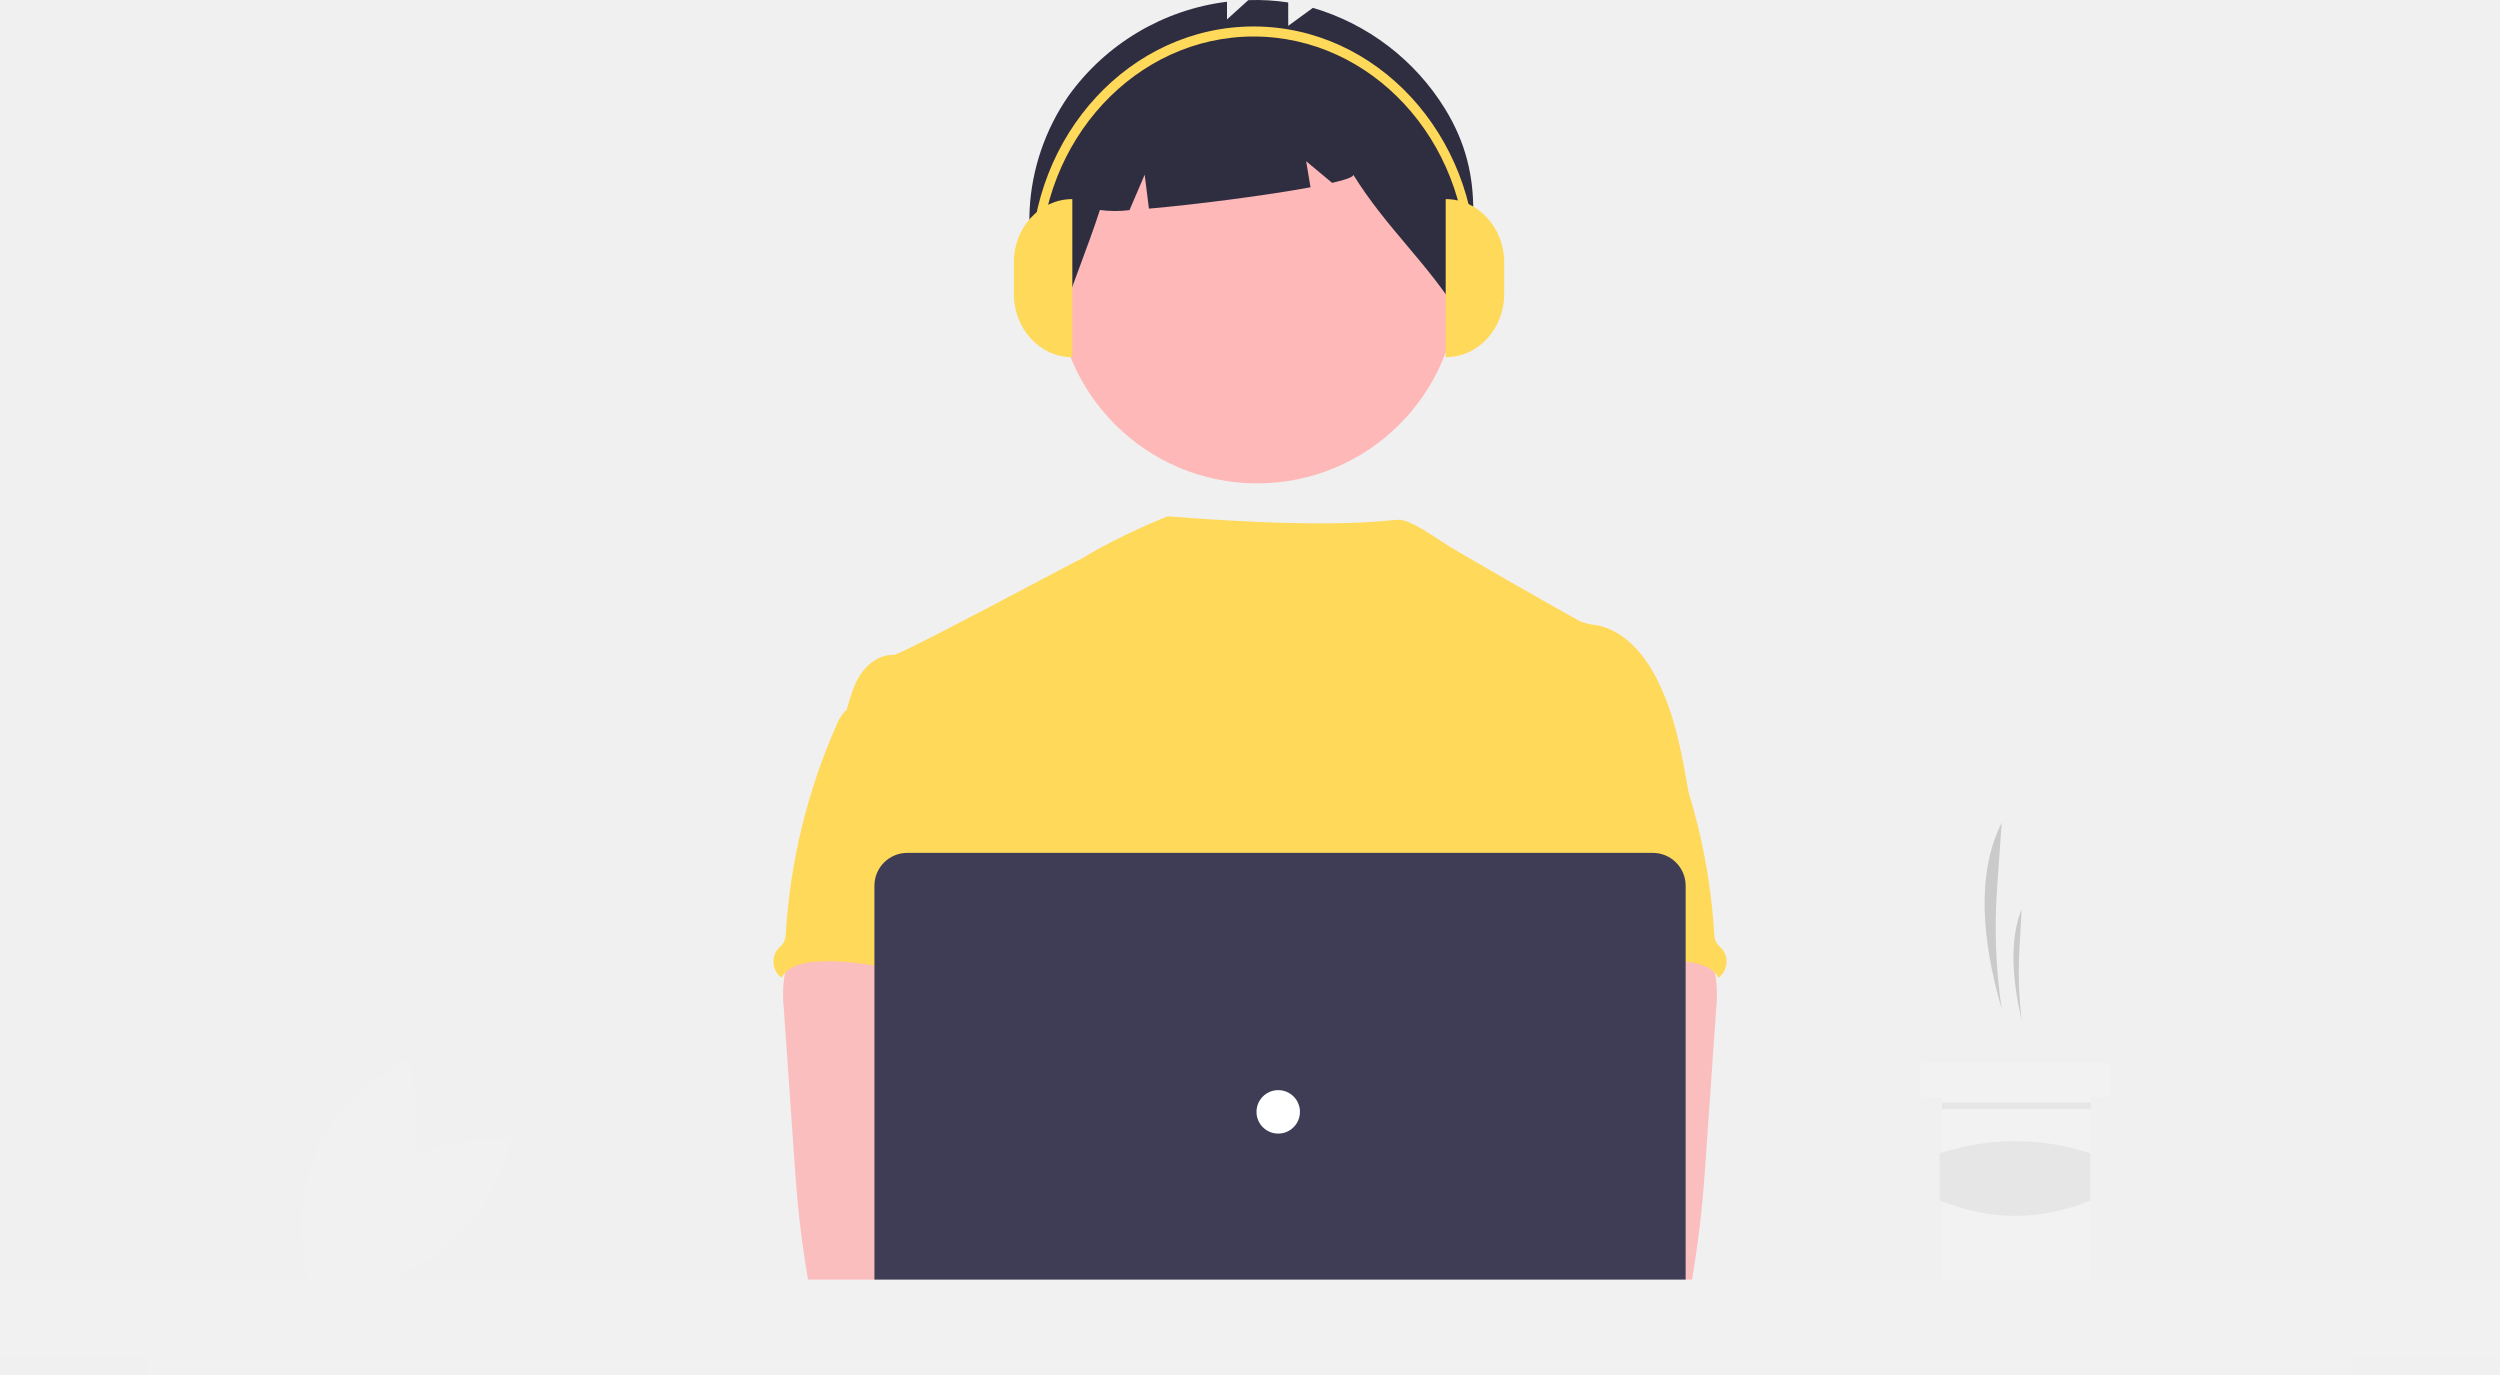
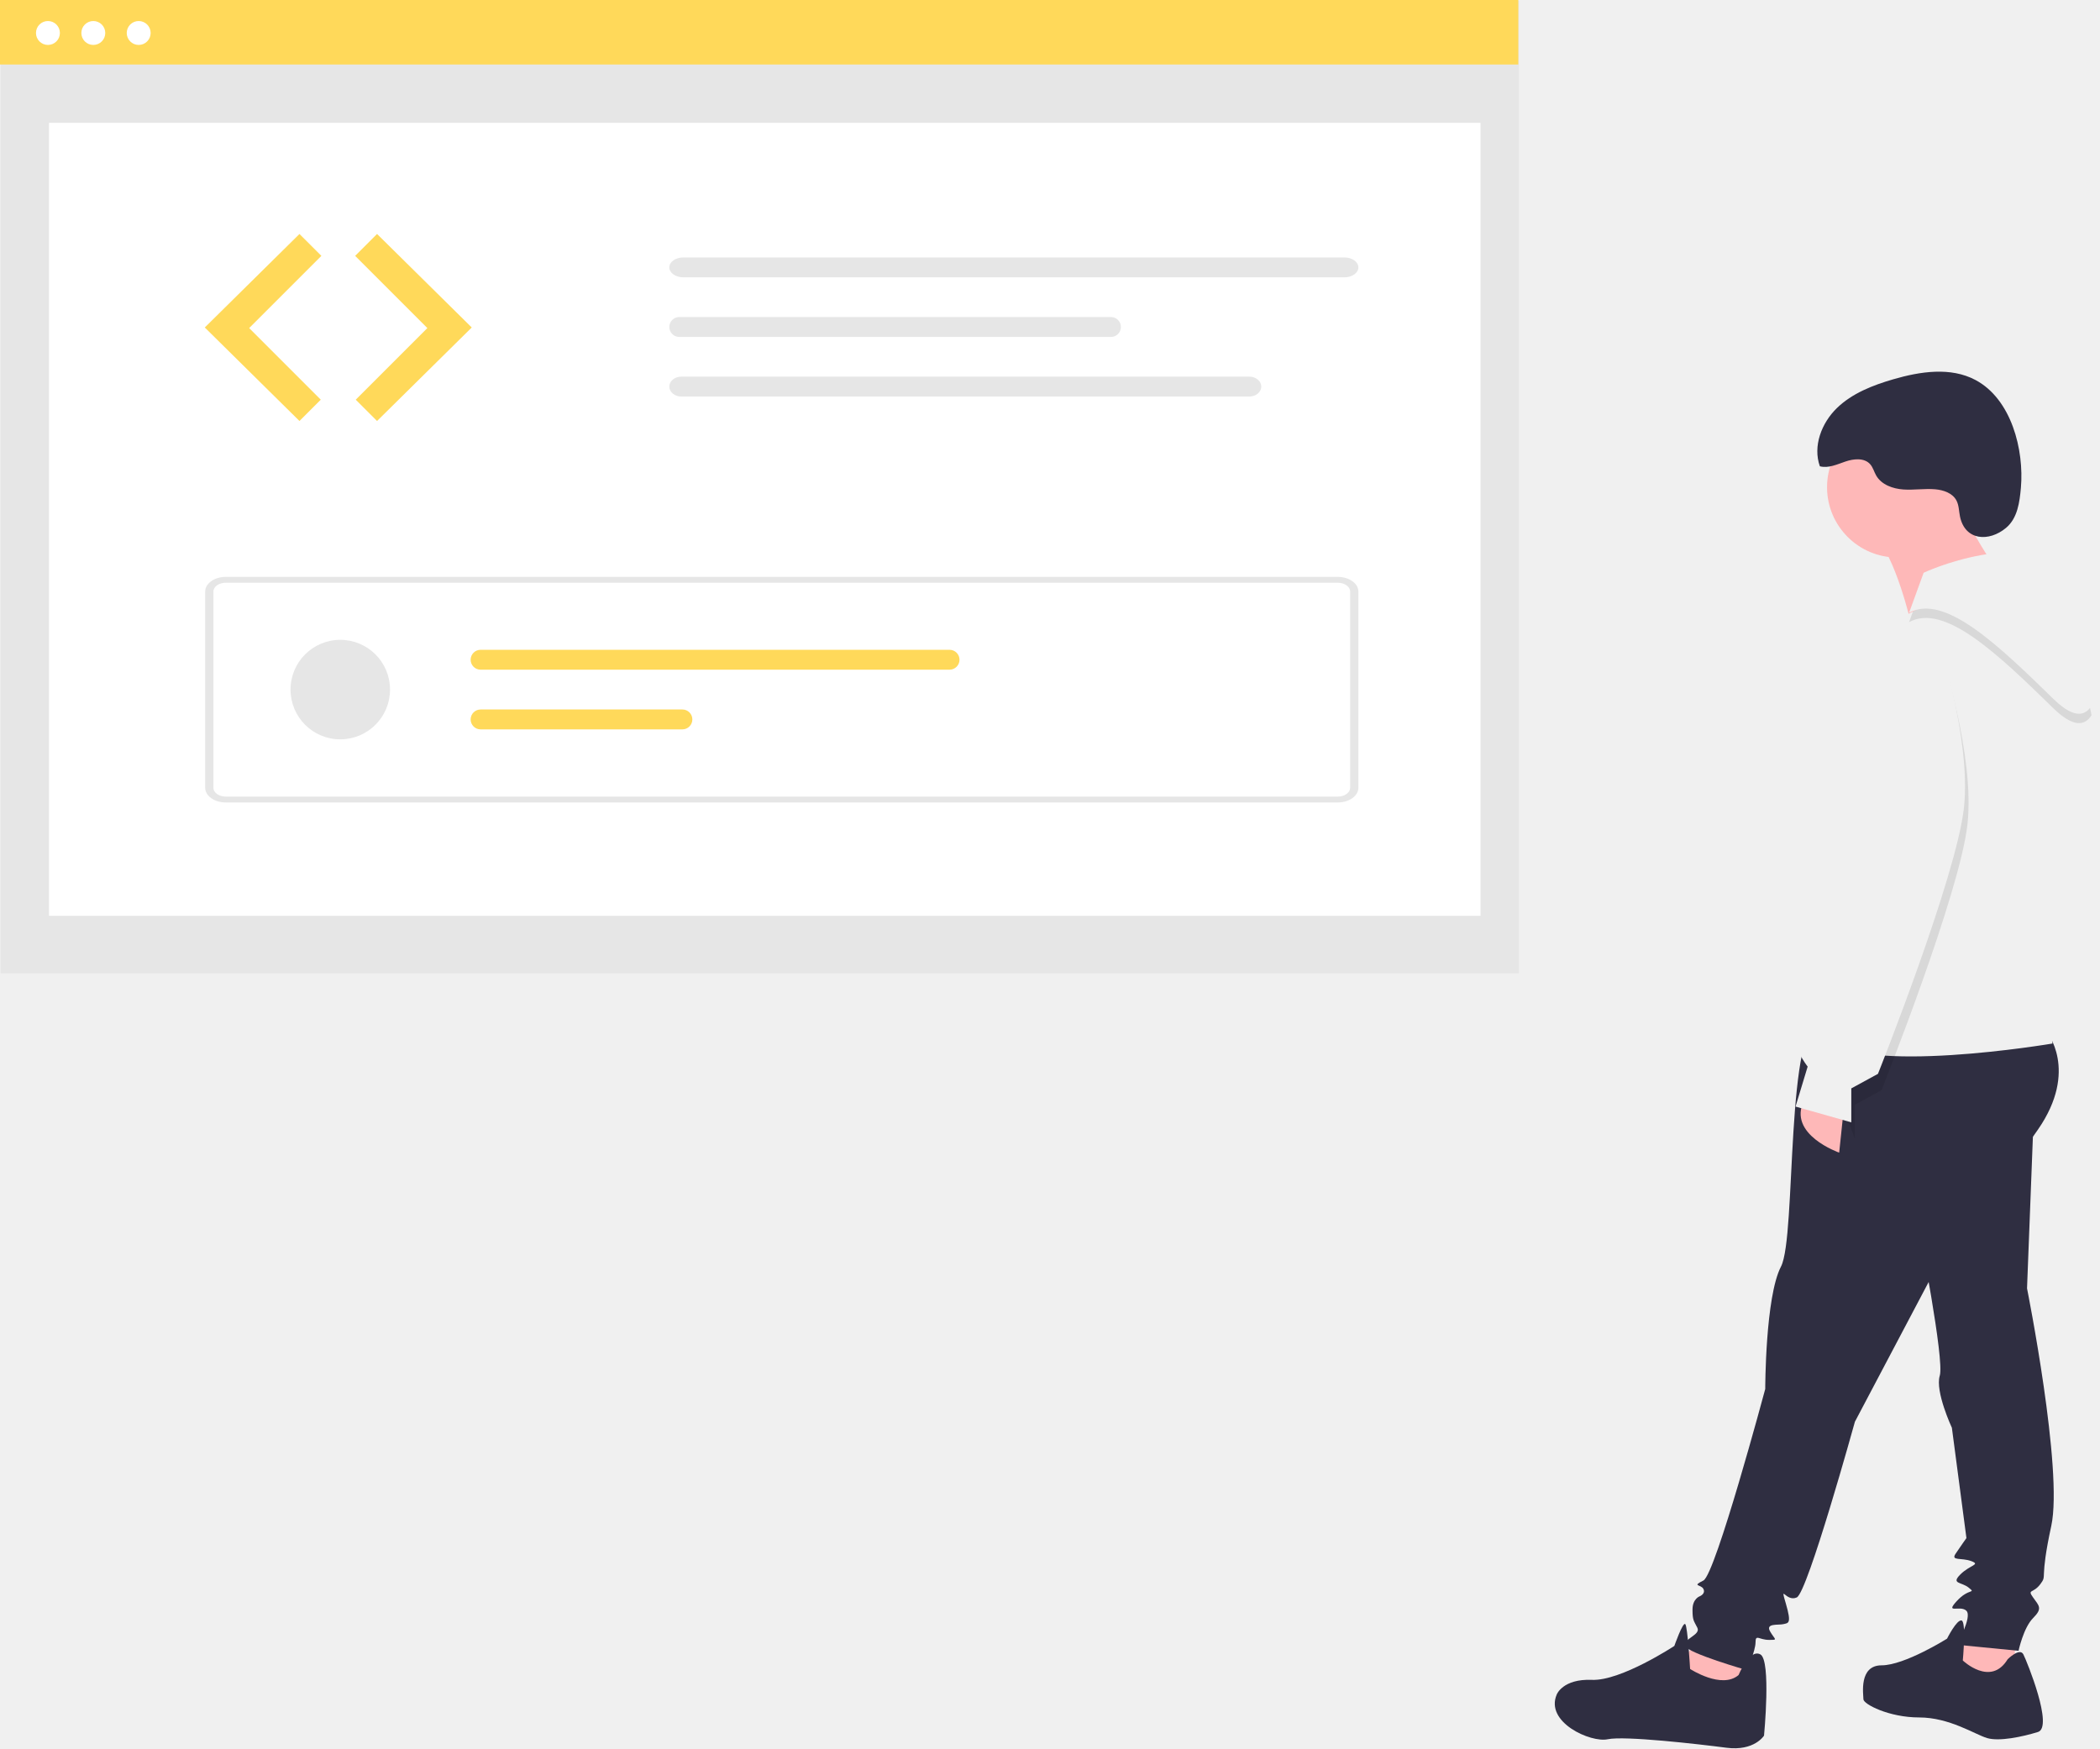
- <svg xmlns="http://www.w3.org/2000/svg" data-name="Layer 1" width="878.63" height="483" viewBox="0 0 878.63 483">
-   <path d="M294.716,621.203c-19.511,14.544-25.04,40.135-25.04,40.135s26.104,2.009,45.615-12.535,25.04-40.135,25.04-40.135S314.227,606.659,294.716,621.203Z" transform="translate(-160.6848 -208.5)" fill="#f1f1f1" />
-   <path d="M302.844,628.032c-9.377,22.456-32.862,34.028-32.862,34.028s-8.281-24.837,1.096-47.293,32.862-34.028,32.862-34.028S312.221,605.576,302.844,628.032Z" transform="translate(-160.6848 -208.5)" fill="#f1f1f1" />
-   <path d="M864.187,563.114h0a194.657,194.657,0,0,1-1.633-42.195l1.633-23.307h0c-9,17.908-6.966,41.479,0,65.502Z" transform="translate(-160.6848 -208.5)" fill="#cacaca" />
-   <path d="M871.205,567.013h0a143.091,143.091,0,0,1-.786-25.116l.786-13.873h0C866.875,538.683,867.854,552.713,871.205,567.013Z" transform="translate(-160.6848 -208.5)" fill="#cacaca" />
-   <path d="M902.401,584.17v7.798a2.352,2.352,0,0,1-2.339,2.339h-3.899a.777.777,0,0,0-.78.78v63.943a2.351,2.351,0,0,1-2.339,2.339H845.476a2.341,2.341,0,0,1-2.339-2.339V595.087a.782.782,0,0,0-.78-.78H837.678a2.341,2.341,0,0,1-2.339-2.339v-7.798a2.336,2.336,0,0,1,2.339-2.339h62.383A2.346,2.346,0,0,1,902.401,584.17Z" transform="translate(-160.6848 -208.5)" fill="#f2f2f2" />
-   <rect x="682.522" y="387.445" width="52.246" height="2.339" fill="#e6e6e6" />
-   <path d="M895.383,630.369c-17.483,7.235-35.156,7.315-53.026,0v-16.481a83.274,83.274,0,0,1,53.026,0Z" transform="translate(-160.6848 -208.5)" fill="#e6e6e6" />
-   <circle id="fff0188c-9915-4c0d-8339-9317a77083e8" data-name="Ellipse 276" cx="441.853" cy="99.211" r="70.666" fill="#feb8b8" />
-   <path id="ac220ed6-7c3f-4d1e-8d82-3295770c496a-393" data-name="Path 1461" d="M668.54,246.746a81.614,81.614,0,0,0-46.43-35.492l-8.675,6.331v-8.22a75.123,75.123,0,0,0-14.032-.817l-7.485,6.772V209.11a80.834,80.834,0,0,0-55.763,33.169c-16.254,23.432-18.998,56.032-3.011,79.652,4.388-13.487,9.715-26.142,14.104-39.628a39.916,39.916,0,0,0,10.399.05l5.339-12.459,1.492,11.931c16.55-1.441,41.096-4.607,56.785-7.508l-1.526-9.154,9.128,7.606c4.806-1.106,7.66-2.11,7.425-2.877,11.668,18.811,25.948,30.826,37.616,49.637C678.337,293.006,683.437,270.951,668.54,246.746Z" transform="translate(-160.6848 -208.5)" fill="#2f2e41" />
-   <path d="M754.52,489.43c-2.43-14.619-4.936-29.519-11.731-42.689-4.466-8.626-11.554-16.847-21.11-18.552a20.422,20.422,0,0,1-5.497-1.272c-2.8-1.349-40.425-22.827-46.405-26.568-5.135-3.212-13.24-9.158-17.327-9.158-4.112-.09-19.878,3.579-81.414-1.231,0,0-16.905,6.663-29.985,14.743-.198-.131-63.869,34.06-66.261,33.97-4.53-.191-8.741,2.71-11.338,6.362-2.596,3.652-3.814,8.174-5.089,12.546,13.907,30.97,26.631,61.98,40.539,92.95a7.931,7.931,0,0,1,1.006,3.815,9.31,9.31,0,0,1-1.73,3.815c-6.82,10.956-6.603,24.736-5.858,37.613.746,12.877,1.668,26.478-4.087,38.02-1.565,3.169-3.601,6.069-5.089,9.238-3.486,7.177-4.746,30.131-2.71,37.842l255.121,7.309C730.067,673.102,754.52,489.43,754.52,489.43Z" transform="translate(-160.6848 -208.5)" fill="#ffd95a" />
-   <path id="bb46eb08-8e3e-4ac5-913b-26d221d967b9-394" data-name="Path 1421" d="M436.31,551.903a45.043,45.043,0,0,0-.153,11.109l3.657,52.513c.343,4.949.681,9.887,1.146,14.824.877,9.581,2.188,19.086,3.815,28.578a5.09,5.09,0,0,0,5.216,4.949c16.096,3.406,32.726,3.27,49.153,2.342,25.067-1.399,89.198-4.046,93.116-9.136s1.635-13.322-3.474-17.438-89.739-14.149-89.739-14.149c.827-6.553,3.321-12.724,5.688-18.946,4.25-11.035,8.22-22.432,8.297-34.253s-4.377-24.25-14.061-31.022c-7.966-5.56-18.221-6.591-27.928-6.362-7.062.203-19.265-1.489-25.716,1.272C440.223,538.431,437.264,546.905,436.31,551.903Z" transform="translate(-160.6848 -208.5)" fill="#fbbebe" />
-   <path id="efe93a1e-ccdd-49fd-af5f-e26394aa0937-395" data-name="Path 1430" d="M457.627,458.523a13.17,13.17,0,0,0-2.824,4.518A213.588,213.588,0,0,0,436.862,536.356a7.329,7.329,0,0,1-.827,3.55,15.535,15.535,0,0,1-1.87,2.023,7.024,7.024,0,0,0,.84,9.898q.173.146.356.281c2.099-3.951,7.125-5.242,11.592-5.586,21.389-1.692,42.282,8.259,63.734,7.508-1.514-5.23-3.691-10.256-4.925-15.548-5.459-23.502,8.156-49.089-.191-71.726-1.667-4.53-4.453-8.983-8.843-10.968a23.555,23.555,0,0,0-5.662-1.499c-5.421-.98-16.212-5.166-21.453-3.486-1.935.624-2.697,2.443-4.301,3.542C462.877,455.902,459.646,456.474,457.627,458.523Z" transform="translate(-160.6848 -208.5)" fill="#ffd95a" />
-   <path id="a38c3c09-000b-42b7-8619-0229d8aff5e9-396" data-name="Path 1421" d="M754.672,536.183c-6.451-2.762-18.653-1.069-25.716-1.272-9.707-.229-19.962.802-27.928,6.362-9.684,6.772-14.137,19.201-14.061,31.022s4.046,23.218,8.297,34.253c2.366,6.222,4.861,12.393,5.688,18.946,0,0-84.63,10.034-89.739,14.149s-7.392,12.348-3.474,17.438,126.173,10.2,142.269,6.794a5.09,5.09,0,0,0,5.216-4.949c1.627-9.491,2.937-18.996,3.815-28.578.465-4.937.802-9.874,1.146-14.824l3.657-52.513a45.043,45.043,0,0,0-.153-11.109C762.736,546.905,759.777,538.431,754.672,536.183Z" transform="translate(-160.6848 -208.5)" fill="#fbbebe" />
-   <path id="bd3879bf-5d05-49be-b690-c4d97e29a2ab-397" data-name="Path 1430" d="M734.687,454.346c-1.603-1.099-2.366-2.918-4.301-3.542-5.241-1.68-16.032,2.507-21.453,3.486a23.555,23.555,0,0,0-5.662,1.499c-4.389,1.985-7.175,6.438-8.843,10.968-8.347,22.637,5.268,48.224-.191,71.726-1.234,5.293-3.411,10.318-4.925,15.548,21.453.751,42.346-9.2,63.734-7.508,4.467.343,9.493,1.635,11.592,5.586q.183-.135.356-.281a7.024,7.024,0,0,0,.84-9.898,15.535,15.535,0,0,1-1.87-2.023,7.329,7.329,0,0,1-.827-3.55,213.588,213.588,0,0,0-17.941-73.316,13.17,13.17,0,0,0-2.824-4.518C740.354,456.474,737.123,455.902,734.687,454.346Z" transform="translate(-160.6848 -208.5)" fill="#ffd95a" />
-   <circle cx="420.924" cy="438.81" r="19.073" fill="#fbbebe" />
-   <circle cx="463.156" cy="438.81" r="19.073" fill="#fbbebe" />
-   <path d="M741.572,690.288H479.542a11.552,11.552,0,0,1-11.539-11.539V519.783a11.552,11.552,0,0,1,11.539-11.539H741.572a11.552,11.552,0,0,1,11.539,11.539V678.75A11.552,11.552,0,0,1,741.572,690.288Z" transform="translate(-160.6848 -208.5)" fill="#3f3d56" />
-   <circle id="bf1cdf42-3b4f-4239-91c9-f6802a29e918" data-name="Ellipse 263" cx="449.236" cy="390.766" r="7.635" fill="#fff" />
-   <polygon points="878.63 449.724 0 449.724 0 476.724 51.97 476.724 51.97 483 826.68 483 826.68 476.724 878.63 476.724 878.63 449.724" fill="#f1f1f1" />
-   <path d="M537.556,334.049h0c-11.355,0-20.559-9.952-20.559-22.229h0V300.705c0-12.277,9.205-22.229,20.559-22.229h0v55.574Z" transform="translate(-160.6848 -208.5)" fill="#ffd95a" />
-   <path d="M668.779,278.476h0c11.355,0,20.559,9.952,20.559,22.229v11.115c0,12.277-9.205,22.229-20.559,22.229h0V278.476Z" transform="translate(-160.6848 -208.5)" fill="#ffd95a" />
-   <path d="M679.553,302.452h-3.262c0-44.73-33.656-81.121-75.026-81.121-41.369,0-75.026,36.391-75.026,81.121h-3.262c0-46.675,35.12-84.648,78.288-84.648C644.433,217.804,679.553,255.777,679.553,302.452Z" transform="translate(-160.6848 -208.5)" fill="#ffd95a" />
+ <svg xmlns="http://www.w3.org/2000/svg" data-name="Layer 1" width="845.724" height="704.031" viewBox="0 0 845.724 704.031">
+   <g id="f1503154-f50a-4680-8aa4-587be41cac87" data-name="Group 2">
+     <path id="a9e5a31c-10e6-4175-9779-4994367672f7-242" data-name="Path 4" d="M880.724,762.754l-1.464,19.525-29.773-9.762,12.2-14.643Z" transform="translate(-177.1378 -97.98434)" fill="#feb8b8" />
+     <path id="f499a4aa-6a35-40fc-8432-e4c7ab26d048-243" data-name="Path 5" d="M989.083,756.409l-1.467,19.035-16.595,2.441-9.762-9.274,11.226-18.06Z" transform="translate(-177.1378 -97.98434)" fill="#feb8b8" />
+     <path id="fb70bf31-eafd-4d8a-8310-5130d8d104e1-244" data-name="Path 6" d="M1001.285,513.336s13.179,15.619-3.417,39.536-36.607,47.346-36.607,47.346l-37.1,70.286s-19.036,68.822-23.429,70.774-6.833-5.857-4.393,2.44.976,7.81-.976,8.3-7.321-.488-5.369,2.929,3.417,3.417-.488,3.417-5.369-2.44-5.369.976-3.417,11.226-3.417,11.226-23.917-6.833-24.893-9.762,6.345-4.393,4.881-7.321-1.952-2.929-1.952-7.321,2.929-5.369,2.929-5.369,2.44-.976,1.464-2.929-4.881-.976,0-3.417,24.895-77.121,24.895-77.121,0-37.1,6.345-49.3,1.464-99.084,16.6-100.06S1001.285,513.336,1001.285,513.336Z" transform="translate(-177.1378 -97.98434)" fill="#2f2e41" />
+     <path id="a89455c2-275d-4b70-b13c-192fbe474176-245" data-name="Path 7" d="M996.404,541.157l-2.929,75.655s14.643,73.215,9.762,95.667-1.464,19.524-4.393,23.429-5.369,1.952-2.929,5.369,3.9,4.393,0,8.3-5.857,13.179-5.857,13.179l-24.893-2.44s6.345-11.226,3.9-13.667-8.786,1.464-3.9-3.9,7.81-2.929,4.881-5.369-7.321-1.464-3.417-5.369,8.3-3.9,4.393-5.369-8.3,0-6.345-2.929,4.393-6.345,4.393-6.345l-5.857-44.417s-6.833-14.643-4.881-20.988-8.3-58.572-8.3-58.572Z" transform="translate(-177.1378 -97.98434)" fill="#2f2e41" />
+     <path id="a3024be5-ad86-493a-9bfb-258ab58160a1-246" data-name="Path 8" d="M985.668,766.17s4.881-4.881,6.345-1.952,12.2,29.286,5.857,31.238-15.619,3.9-20.5,2.44-15.131-8.3-27.333-8.3-22.452-5.369-22.452-7.321-1.952-13.667,7.321-13.667,26.357-10.738,26.357-10.738,3.9-7.81,5.857-7.321.488,16.107.488,16.107S978.832,777.396,985.668,766.17Z" transform="translate(-177.1378 -97.98434)" fill="#2f2e41" />
+     <path id="a57c92ce-496a-44de-934b-3ddd78679762-247" data-name="Path 9" d="M877.308,772.515s4.393-10.738,8.786-8.3,1.464,32.7,1.464,32.7-3.9,6.345-15.131,4.881-41-4.881-47.834-3.417-25.381-6.833-20.5-18.06c0,0,2.44-6.345,14.155-5.857s33.191-13.667,33.191-13.667,3.417-9.762,4.393-8.786,1.952,18.06,1.952,18.06S870.475,778.372,877.308,772.515Z" transform="translate(-177.1378 -97.98434)" fill="#2f2e41" />
+     <circle id="fa315d33-3eeb-4d45-ab88-aeb0e9694c5a" data-name="Ellipse 2" cx="764.111" cy="196.196" r="28.31" fill="#feb8b8" />
+     <path id="fbae87ba-2986-46ef-9932-134b7e0cae24-248" data-name="Path 10" d="M963.213,296.132s15.131,30.262,20.5,33.191-36.607,20.989-36.607,20.989-6.833-29.774-15.131-36.119S963.213,296.132,963.213,296.132Z" transform="translate(-177.1378 -97.98434)" fill="#feb8b8" />
+     <path id="fc15680c-e415-4000-ac02-b1f296562473-249" data-name="Path 11" d="M919.773,543.597l-1.952,18.548s-20.988-7.321-14.155-20.988Z" transform="translate(-177.1378 -97.98434)" fill="#feb8b8" />
+     <path id="ae3770ab-4aa4-41b9-9f4d-4c69df699916-250" data-name="Path 12" d="M911.478,515.776c14.643,15.615,92.247,2.436,92.247,2.436l-.972-11.225,9.762-10.243-2.927-47.837s8.78-22.45,10.243-56.617a30.78,30.78,0,0,0-.378-6.278c-5.032-30.607-54.87-50.32-56.239-49.857-.689.227-8.025,4.05-15.681,8.072-8.789,4.617-17.994,9.5-17.994,9.5-11.716,4.4-9.762,74.687-13.67,81.031s0,28.3,0,28.3l-4.39,20.987S896.831,500.161,911.478,515.776Z" transform="translate(-177.1378 -97.98434)" fill="#f0f0f0" />
+     <path id="b41fb511-fd5e-48e5-b733-0d9230f6b6d5-251" data-name="Path 13" d="M958.783,360.824s13.667,41,10.738,68.822-34.655,107.382-34.655,107.382l-10.733,5.857v13.666l-7.553-20.458,20.77-43.428S911.433,342.765,958.783,360.824Z" transform="translate(-177.1378 -97.98434)" opacity="0.1" style="isolation:isolate" />
+     <path id="efbdbf49-3b58-4bc5-8391-5fbab31acdf7-252" data-name="Path 14" d="M945.965,348.522c14.161-7.808,35.639,12.7,58.09,34.657,8.063,7.883,12.726,7.09,15.4,2.832-5.032-30.607-54.87-50.32-56.239-49.857-.689.227-8.025,4.05-15.681,8.072Z" transform="translate(-177.1378 -97.98434)" opacity="0.1" style="isolation:isolate" />
+     <path id="a2828270-d54b-4ede-bb2b-8639f55947f0-253" data-name="Path 15" d="M945.972,344.749l5.857-16.107s40.024-19.036,66.381,0l4.393,27.333s3.9,45.393-18.548,23.429S960.125,336.939,945.972,344.749Z" transform="translate(-177.1378 -97.98434)" fill="#f0f0f0" />
+     <path id="f68da632-d878-40c3-a103-67cfc5c970db-254" data-name="Path 16" d="M957.357,354.216s13.667,41,10.738,68.822-34.655,107.382-34.655,107.382l-10.738,5.861v13.667l-22.452-6.345,4.881-16.107s-7.81-9.762-2.44-12.691,4.393-19.036,4.393-19.036S910.011,336.156,957.357,354.216Z" transform="translate(-177.1378 -97.98434)" fill="#f0f0f0" />
+     <path id="f57115f6-7f5b-4177-880b-f5eff1305e5b-255" data-name="Path 17" d="M966.487,306.031c-.462-2.188-.4-4.542-1.448-6.517-1.573-2.961-5.188-4.2-8.529-4.492-4.265-.371-8.562.367-12.833.075s-8.833-1.92-10.959-5.635c-.848-1.482-1.266-3.227-2.391-4.512-2.341-2.674-6.608-2.26-9.972-1.114s-6.873,2.82-10.312,1.924c-2.892-8.091.669-17.424,6.828-23.415s14.465-9.215,22.715-11.618c10.881-3.17,23.126-5.043,33.13.282,14.507,7.721,19.626,28.158,18.288,43.39-.506,5.758-1.333,12.278-5.988,16.165C978.194,316.262,968.547,315.773,966.487,306.031Z" transform="translate(-177.1378 -97.98434)" fill="#2f2e41" />
+     <rect id="e1abf0e4-070b-4c82-8a12-ebedd4e3db02" data-name="Rectangle 1" x="0.262" y="0.347" width="611.461" height="391.607" fill="#e6e6e6" />
+     <rect id="ace8bea0-82e8-49b8-a50c-1e1cb532084f" data-name="Rectangle 2" x="19.746" y="49.464" width="576.492" height="319.322" fill="#fff" />
+     <rect id="b540f353-e277-4512-bc56-a133cea2858b" data-name="Rectangle 3" width="611.461" height="25.977" fill="#ffd95a" />
+     <circle id="b2b285b5-c1c3-4b12-9710-2898c7239781" data-name="Ellipse 3" cx="19.305" cy="13.281" r="4.815" fill="#fff" />
+     <circle id="a5a428bb-42a2-4f57-9e6c-9979c01a2490" data-name="Ellipse 4" cx="37.58" cy="13.281" r="4.815" fill="#fff" />
+     <circle id="a9929a25-14ce-4464-bac9-4165f1e3fae6" data-name="Ellipse 5" cx="55.855" cy="13.281" r="4.815" fill="#fff" />
+     <path id="b4a2d72b-abc3-4d2f-a2b8-a2aff6897b26-256" data-name="Path 37" d="M297.743,192.205l-38.133,37.657,38.133,37.656,8.58-8.58-28.835-28.839,29.076-29.076Z" transform="translate(-177.1378 -97.98434)" fill="#ffd95a" />
+     <path id="b5120d89-6cbe-4bfa-9a1b-cf9b07deff91-257" data-name="Path 38" d="M328.988,192.205l38.132,37.657-38.132,37.656-8.58-8.58,28.837-28.838-29.078-29.077Z" transform="translate(-177.1378 -97.98434)" fill="#ffd95a" />
+     <path id="a31271bd-8e2f-469b-8cee-8b6db3f92f99-258" data-name="Path 65" d="M452.332,201.655c-3.119,0-5.647,1.794-5.647,4.006s2.528,4.006,5.647,4.006h266.214c3.119,0,5.647-1.794,5.647-4.006s-2.528-4.006-5.647-4.006Z" transform="translate(-177.1378 -97.98434)" fill="#e6e6e6" />
+     <path id="bf577952-0fd5-43e0-be6b-ea1966b51a93-259" data-name="Path 78" d="M715.899,421.134h-447.838c-4.578,0-8.288-2.643-8.293-5.9v-79.042c.005-3.257,3.715-5.9,8.293-5.9h447.838c4.578,0,8.288,2.643,8.293,5.9v79.041C724.188,418.49,720.477,421.13,715.899,421.134Zm-447.838-88.484c-2.747,0-4.973,1.586-4.976,3.54v79.041c0,1.954,2.229,3.538,4.976,3.54h447.838c2.747,0,4.973-1.586,4.976-3.54v-79.039c0-1.954-2.229-3.538-4.976-3.54Z" transform="translate(-177.1378 -97.98434)" fill="#e6e6e6" />
+     <circle id="f7f4957b-eaa8-456b-bf02-bacf7de3ef80" data-name="Ellipse 13" cx="137.04" cy="277.695" r="20.036" fill="#e6e6e6" />
+     <path id="fb0f055d-da6e-47f2-bb6d-7ff26d7b746a-260" data-name="Path 79" d="M370.688,359.655a4.006,4.006,0,0,0-.01,8.012H559.549a4.006,4.006,0,0,0,0-8.012Z" transform="translate(-177.1378 -97.98434)" fill="#ffd95a" />
+     <path id="bfcde504-8c45-4d21-843b-87b1f7e22ce0-261" data-name="Path 80" d="M370.688,383.692a4.006,4.006,0,0,0-.01,8.012h81.276a4.006,4.006,0,0,0,.01-8.012H370.688Z" transform="translate(-177.1378 -97.98434)" fill="#ffd95a" />
+     <path id="a66699ea-75f1-4575-b6d5-52b0b1f8e30c-262" data-name="Path 81" d="M450.388,225.655a4.019,4.019,0,0,0,0,8.012h174.47a4.019,4.019,0,0,0,0-8.012Z" transform="translate(-177.1378 -97.98434)" fill="#e6e6e6" />
+     <path id="bbc4ca7b-25d4-4c7e-b3d4-0411f69bd48f-263" data-name="Path 82" d="M451.536,249.655c-2.679,0-4.851,1.794-4.851,4.006s2.172,4.006,4.851,4.006h228.7c2.679,0,4.851-1.794,4.851-4.006s-2.172-4.006-4.851-4.006Z" transform="translate(-177.1378 -97.98434)" fill="#e6e6e6" />
+   </g>
</svg>
